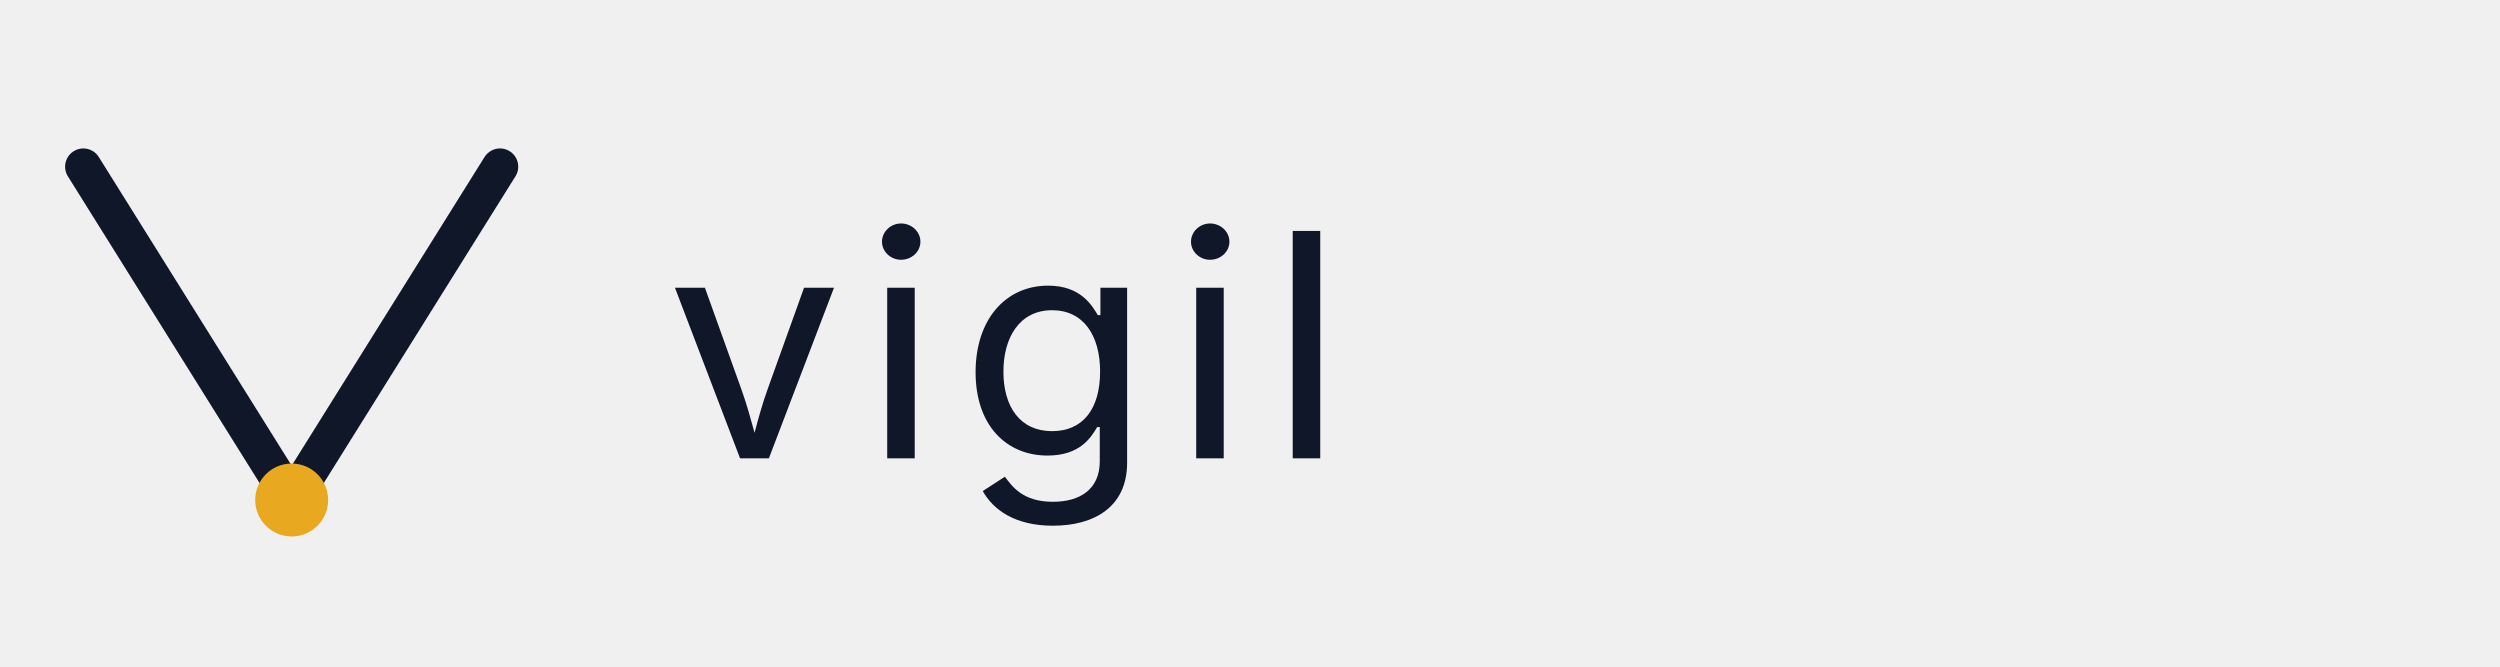
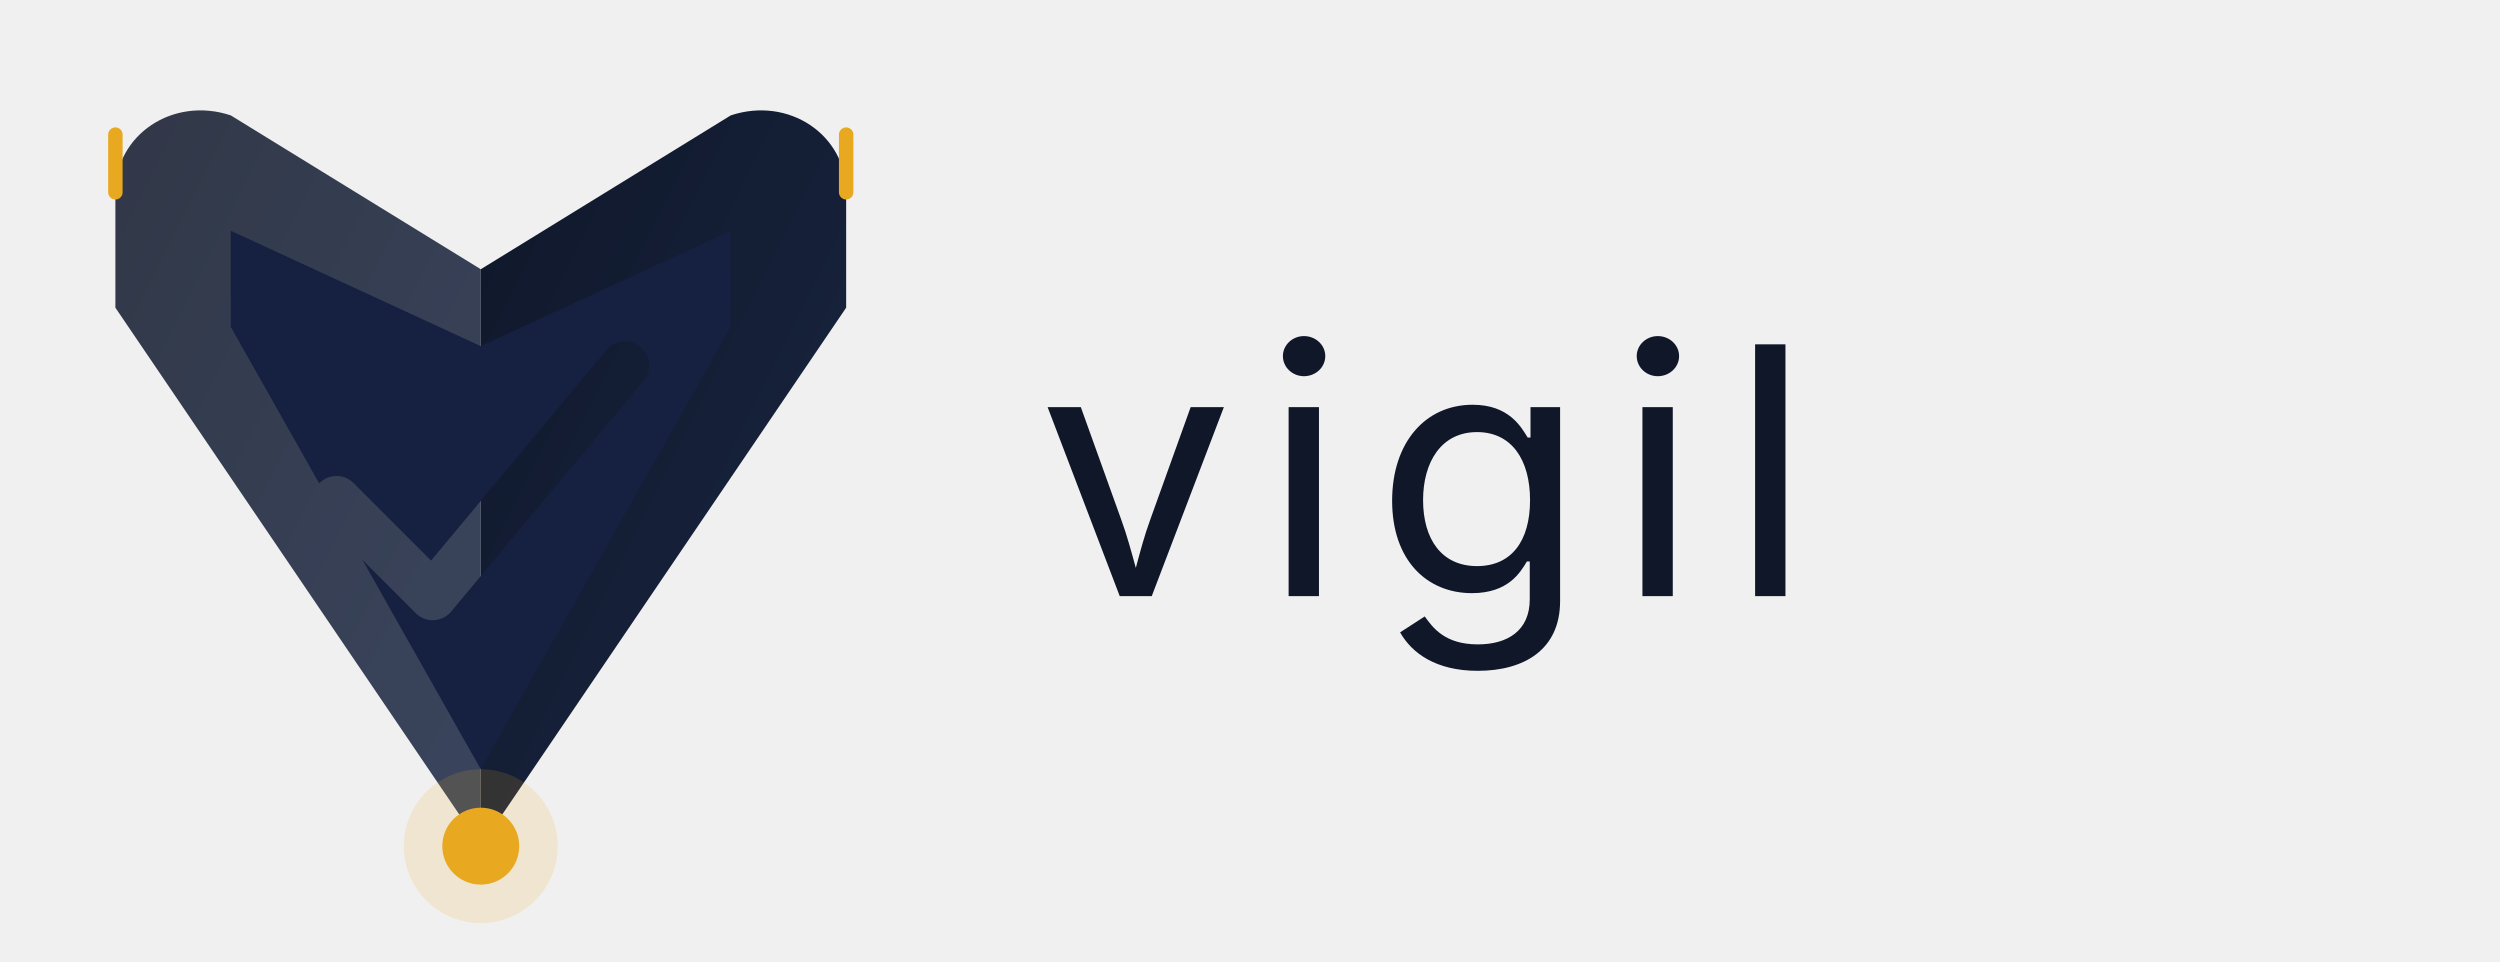
- <svg xmlns="http://www.w3.org/2000/svg" viewBox="0 0 240 64" role="img" aria-label="Vigil">
-   <g id="icon" fill="none" stroke="#0f1729" stroke-linecap="round" stroke-linejoin="round">
-     <path d="M 8 16 L 28 48 L 48 16" stroke-width="3.5" />
+ <svg xmlns="http://www.w3.org/2000/svg" viewBox="0 0 260 100" role="img" aria-label="Vigil">
+   <defs>
+     <linearGradient id="depth" x1="0%" y1="0%" x2="100%" y2="100%">
+       <stop offset="0%" stop-color="#0f1729" />
+       <stop offset="100%" stop-color="#1a2744" />
+     </linearGradient>
+     <mask id="check-cutout">
+       <rect width="260" height="100" fill="white" />
+       <path d="M 35 52 L 45 62 L 65 38" fill="none" stroke="black" stroke-width="5" stroke-linecap="round" stroke-linejoin="round" />
+     </mask>
+   </defs>
+   <g id="icon">
+     <g id="shield">
+       <path d="M 50 88 L 12 32 L 12 20 C 12 14, 18 10, 24 12 L 50 28" fill="url(#depth)" opacity="0.85" />
+       <path d="M 50 88 L 88 32 L 88 20 C 88 14, 82 10, 76 12 L 50 28" fill="url(#depth)" />
+     </g>
+     <g id="core" mask="url(#check-cutout)">
+       <path d="M 50 80 L 24 34 L 24 24 L 50 36 L 76 24 L 76 34 Z" fill="#162040" />
+     </g>
+     <circle cx="50" cy="88" r="4" fill="#e8a820" />
+     <circle cx="50" cy="88" r="8" fill="#e8a820" opacity="0.15" />
+     <g id="peaks" fill="none" stroke="#e8a820" stroke-width="1.5" stroke-linecap="round">
+       <path d="M 12 20 L 12 14" />
+       <path d="M 88 20 L 88 14" />
+     </g>
  </g>
-   <circle cx="28" cy="48" r="3.5" fill="#e8a820" />
  <g id="wordmark">
-     <text x="64" y="44" font-family="system-ui, -apple-system, sans-serif" font-size="30" font-weight="400" fill="#0f1729" letter-spacing="2">vigil</text>
+     <text x="108" y="62" font-family="system-ui, -apple-system, sans-serif" font-size="36" font-weight="400" fill="#0f1729" letter-spacing="3">vigil</text>
  </g>
</svg>
